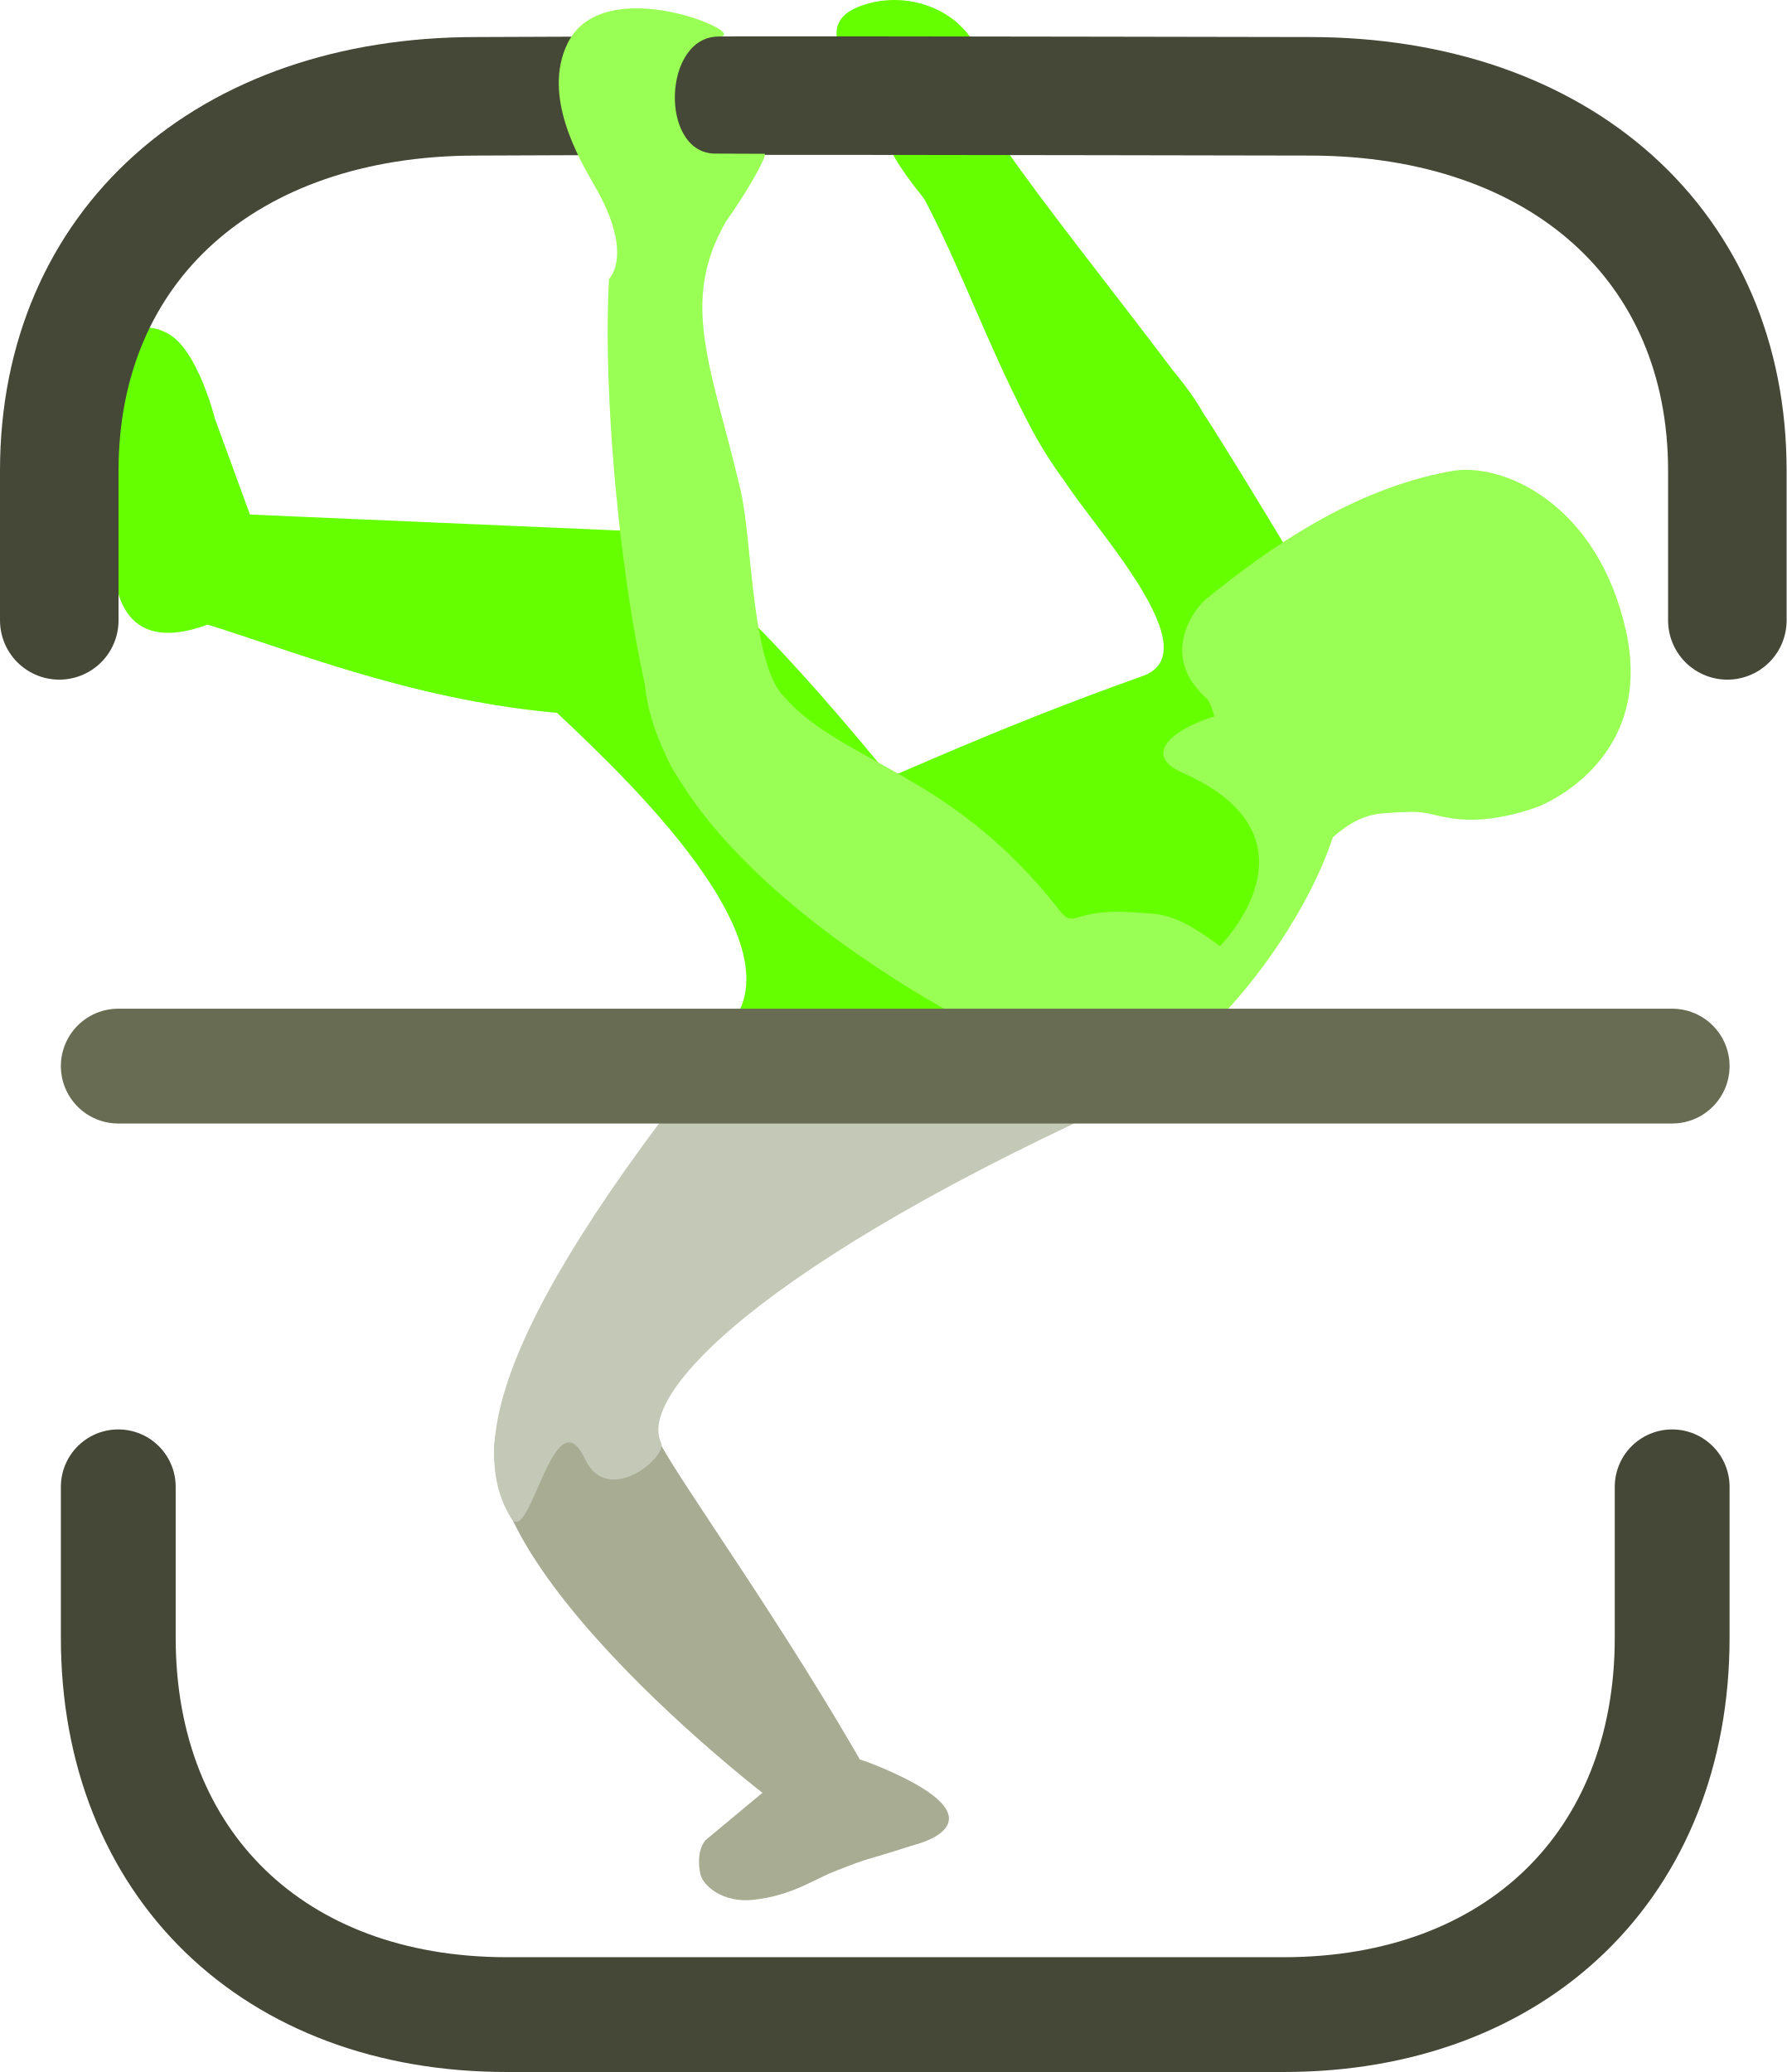
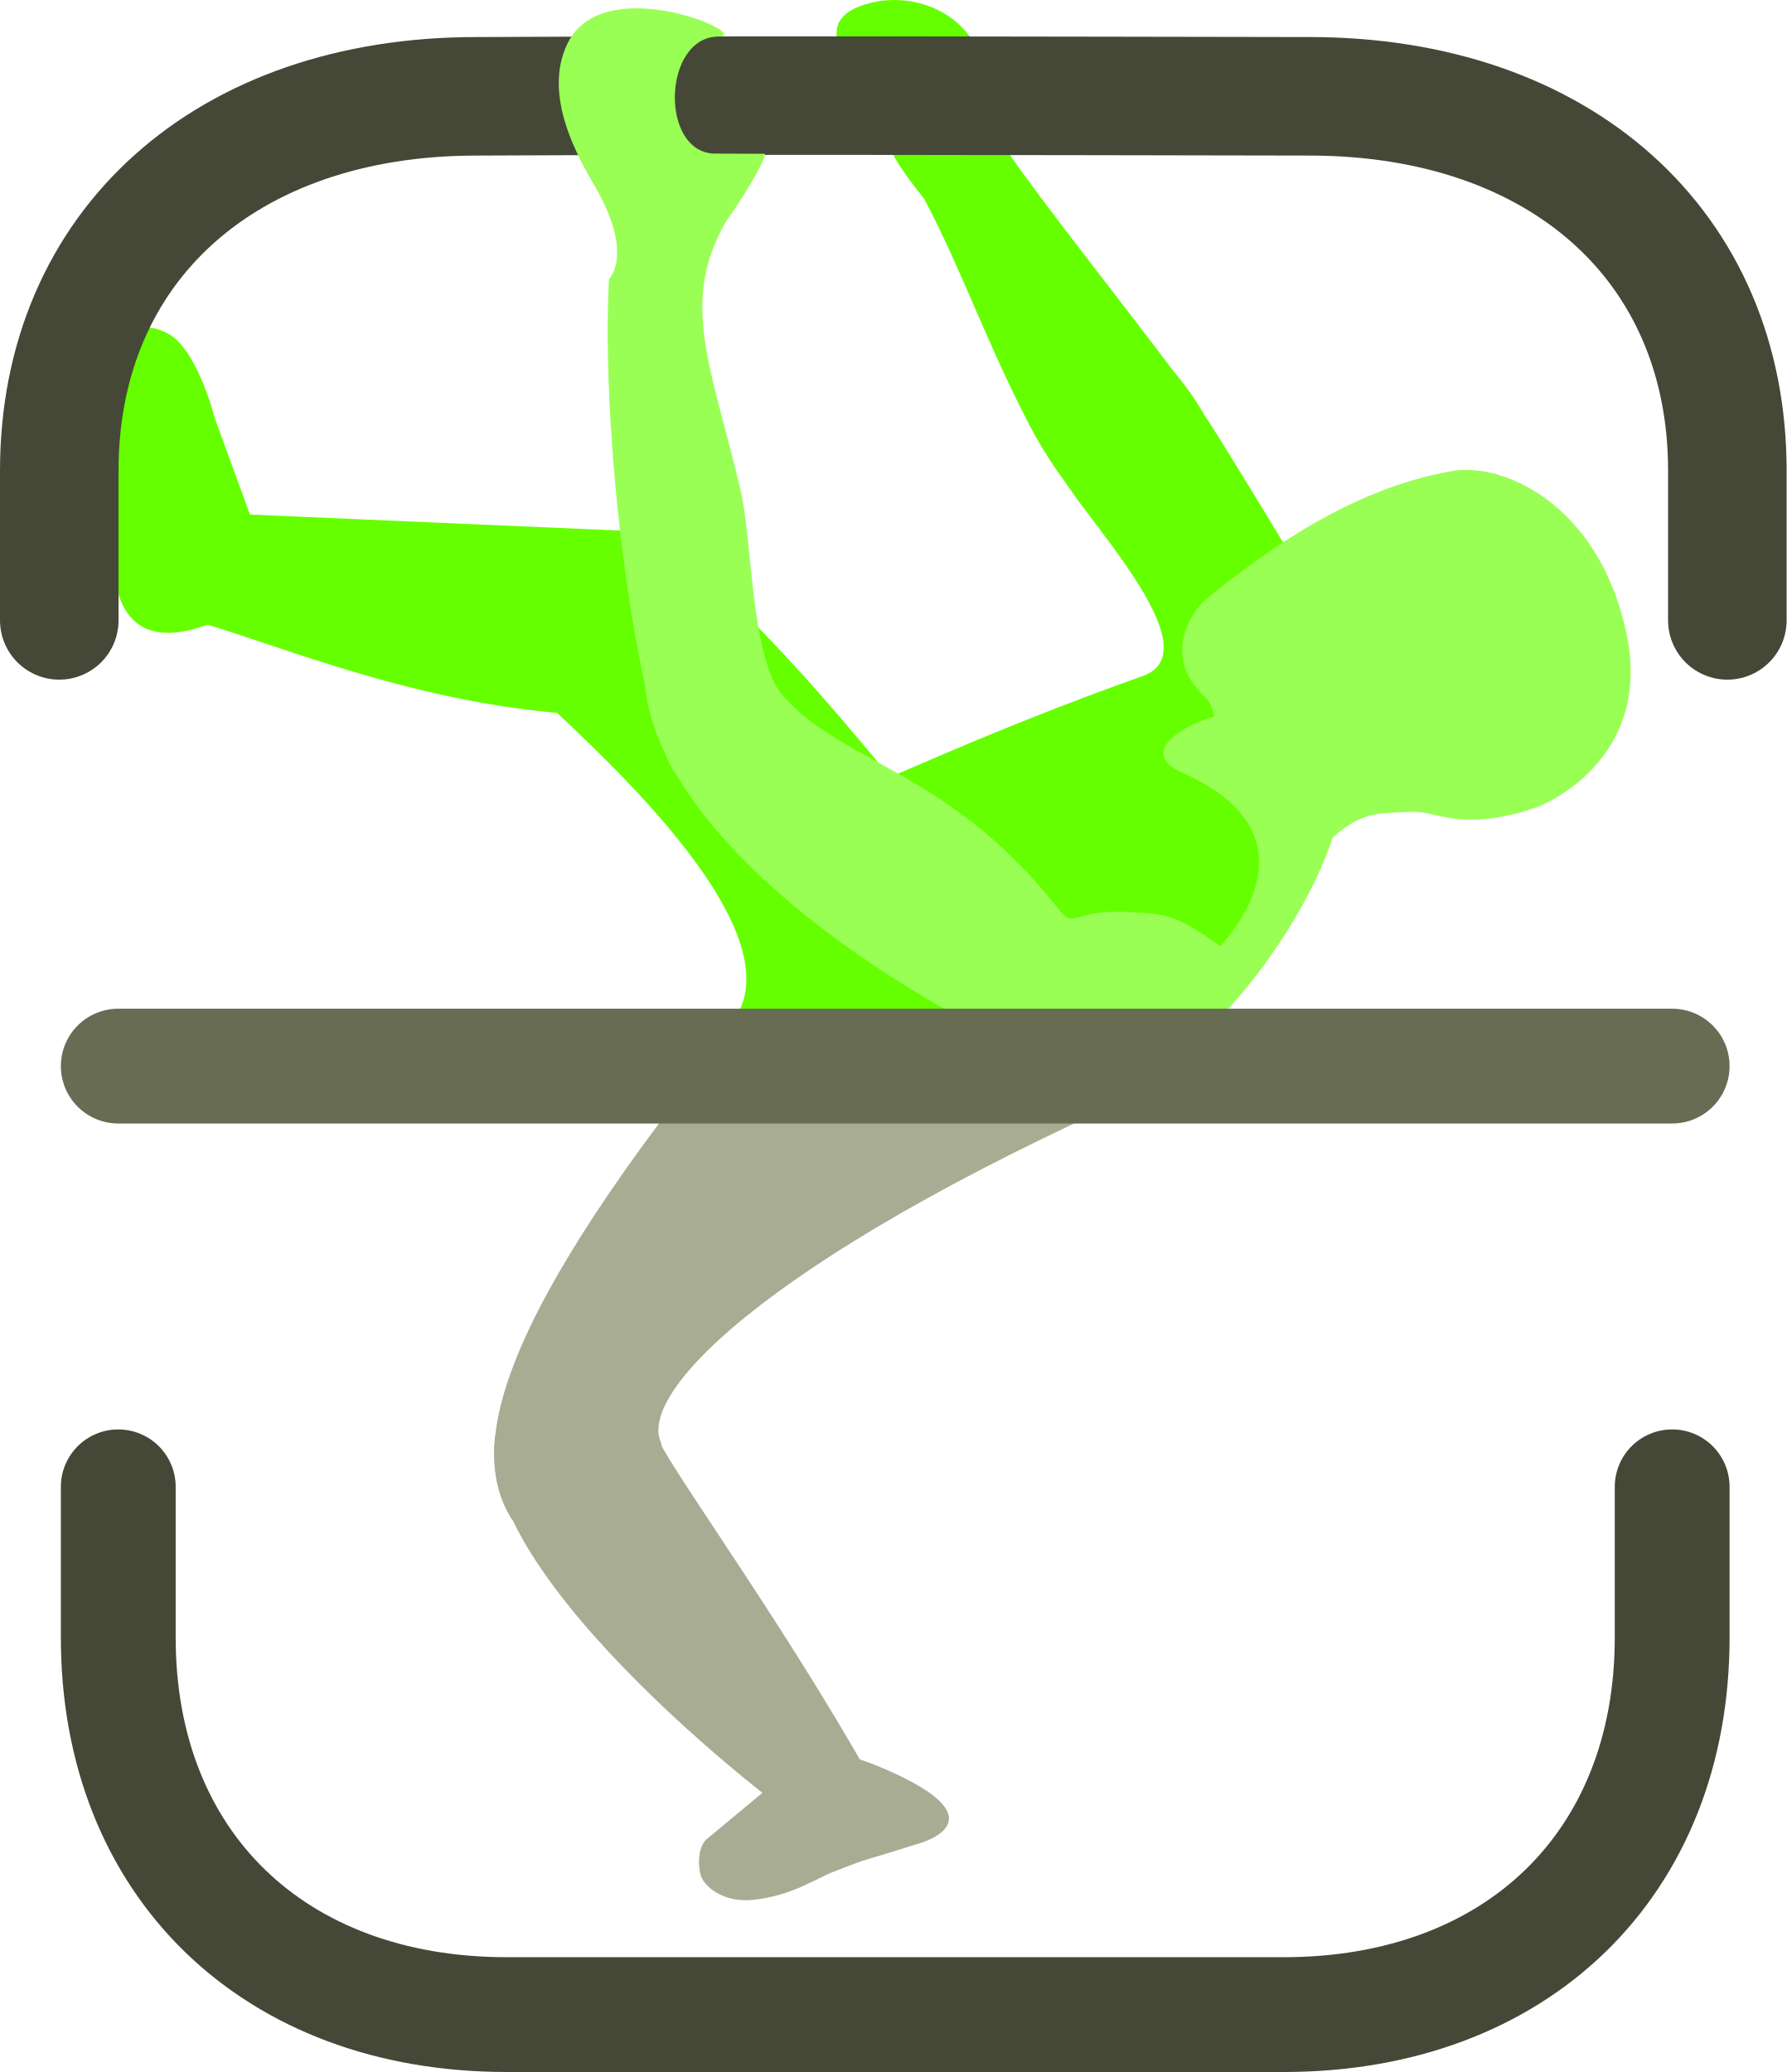
<svg xmlns="http://www.w3.org/2000/svg" width="209.597mm" height="243.093mm" viewBox="0 0 209.597 243.093" version="1.1" id="svg1" xml:space="preserve">
  <defs id="defs1" />
  <path d="m 94.563,206.082 c 0,0 1.742,-2.018 10.408,1.987 12.77,5.902 2.343,8.362 2.343,8.362 -6.823,2.184 -4.833,1.321 -9.5,3.16 -2.348,0.925 -4.859,2.769 -9.329,3.29 -3.737,0.436 -6.047,-1.685 -6.326,-3.037 -0.508,-2.458 0.373,-3.755 0.676,-4.008 z" id="path26-8-9-3-9-3-7-4-0-7-2-0" style="fill:#a7ac93;fill-opacity:1;stroke-width:0.488" />
  <path d="m 60.3,163.843 c 3.447,-3.959 9.858,-0.125 9.858,-0.125 3.112,5.154 7.103,5.268 7.103,5.268 2.195,4.463 14.819,21.777 24.913,39.726 1.966,3.495 -4.83,7.33 -7.787,5.318 -8.268,-5.626 -46.062,-36.434 -34.087,-50.187 z" id="path26-8-9-3-9-3-7-4-0-7-2" style="fill:#a7ac93;fill-opacity:1;stroke-width:0.488" />
-   <path d="m 87.843,118.413 c 0,0 6.734,-9.581 23.847,-6.205 21.199,4.182 31.167,12.079 26.991,13.883 -47.539,20.538 -63.996,37.136 -61.13,43.169 0.798,1.679 -6.29,7.578 -8.914,1.93 -3.639,-7.832 -6.504,10.563 -8.718,6.866 -4.697,-7.841 -2.855,-22.221 27.924,-59.643 z" id="path26-8-9-3-9-3-7-4-0-7" style="fill:#c4c8b7;fill-opacity:1;stroke-width:0.812" />
+   <path d="m 87.843,118.413 c 0,0 6.734,-9.581 23.847,-6.205 21.199,4.182 31.167,12.079 26.991,13.883 -47.539,20.538 -63.996,37.136 -61.13,43.169 0.798,1.679 -6.29,7.578 -8.914,1.93 -3.639,-7.832 -6.504,10.563 -8.718,6.866 -4.697,-7.841 -2.855,-22.221 27.924,-59.643 z" id="path26-8-9-3-9-3-7-4-0-7" style="fill:#a7ac93;fill-opacity:1;stroke-width:0.812" />
  <g id="g12" style="fill:#66ff00">
    <path d="m 13.414,48.034 c 0,0 -0.723,-12.644 6.296,-8.895 3.472,1.854 5.493,9.948 5.493,9.948 l 3.756,10.284 c 0.273,0.748 4.885,11.674 -6.537,14.511 -12.064,2.996 -8.713,-13.438 -8.78,-14.239 -0.721,-8.706 0.072,-2.94 -0.228,-11.608 z" id="path26-8-9-3-9-3-7-8-4-4-3" style="fill:#66ff00;fill-opacity:1;stroke-width:0.515" />
    <path d="m 23.755,73.101 c 0,0 -3.692,-0.516 -2.631,-5.705 2.227,-10.885 8.057,-7.034 8.057,-7.034 l 46.062,1.993 c 0.802,0.035 4.43,-0.6 4.146,11.069 C 79.122,84.41 65.678,83.667 64.871,83.591 47.773,81.974 33.66,76.09 23.755,73.101 Z" id="path26-8-9-3-9-3-7-8-4-4" style="fill:#66ff00;fill-opacity:1;stroke-width:0.515" />
    <path d="m 108.43,23.345 c -6.746,-8.451 -2.738,-6.209 -8.384,-14.73 -2.445,-3.834 -3.17,-6.776 1.7,-8.171 4.758,-1.363 10.056,0.494 12.444,4.48 2.673,4.463 4.514,10.96 3.763,12.521 4.627,6.69 12.797,16.907 19.662,26.031 0.478,0.636 12.876,14.509 0.696,19.685 -8.9,3.782 -16.996,-12.227 -17.753,-13.695 -4.994,-9.691 -7.778,-17.892 -12.128,-26.122 z" id="path26-8-9-3-9-3-7-8-4" style="fill:#66ff00;fill-opacity:1;stroke-width:0.515" />
    <path d="m 124.161,55.105 c -0.709,-1.748 9.514,3.038 11.783,1.309 2.806,-2.138 3.097,-11.296 5.865,-6.957 2.875,4.507 12.273,19.865 13.719,22.828 8.019,16.437 -4.981,30.163 -4.981,30.163 -8.716,16.019 -7.207,22.819 -20.782,26.083 -1.087,0.261 -6.916,4.798 -17.804,-1.478 -10.729,-6.184 -1.318,-19.916 -2.019,-20.381 -7.695,-5.101 -14.801,-5.842 -10.604,-13.451 4.454,-1.514 16.01,-7.248 34.725,-13.912 8.633,-3.074 -8.11,-19.785 -9.903,-24.205 z" id="path26-8-9-3-9-3-7-9" style="fill:#66ff00;stroke-width:0.621" />
    <path d="m 84.857,121.028 c 0.31,-1.012 16.445,18.74 27.071,-4.341 0.628,-1.364 -13.436,-9.378 -13.436,-9.378 0,0 10.681,3.906 10.638,-2.144 -0.003,-0.468 4.815,-2.156 -2.134,-10.825 -9.696,-12.095 -28.161,-33.838 -34.621,-31.917 -16.709,4.967 -15.697,12.792 -8.235,20.055 5.528,5.381 31.819,28.46 20.718,38.551 z" id="path26-8-9-3-9-3-7-4-9-3" style="fill:#66ff00;stroke-width:0.634" />
  </g>
  <g id="layer1" transform="translate(0.1753152,-9.384628)">
    <path d="m 13.7,183.822 v 17.692 c 0,26.538 18.23,44.229 45.574,44.229 h 91.148 c 27.344,0 45.574,-17.692 45.574,-44.229 V 183.822" stroke="#292d32" stroke-width="13.469" stroke-miterlimit="10" stroke-linecap="round" stroke-linejoin="round" id="path2" style="fill:none;fill-opacity:1;stroke:#454837;stroke-opacity:1" />
    <path d="M 6.778,82.169 V 64.602 c 0,-26.351 19.569,-43.918 48.923,-43.918 32.615,-0.157 65.23,-0.049 97.846,0 29.354,0.044 48.923,17.567 48.923,43.918 v 17.567" stroke="#292d32" stroke-width="13.906" stroke-miterlimit="10" stroke-linecap="round" stroke-linejoin="round" id="path1" style="fill:none;fill-opacity:1;stroke:#454837;stroke-opacity:1" />
    <g id="g11" transform="translate(-0.1753152,9.384628)" style="fill:#99ff55">
      <path d="m 76.597,72.231 c 3.124,-9.794 5.971,-4.141 14.586,8.553 6.733,8.779 19.903,9.085 33.059,25.957 1.881,2.413 1.459,-0.23 8.76,0.299 3.212,0.232 4.691,-0.076 10.109,3.965 0,0 12.843,-12.746 -4.415,-20.355 -10.09,-4.449 17.413,-13.216 18.936,-2.887 2.443,16.563 -21.88,41.177 -17.458,31.879 0.999,-2.102 -2.49,3.981 -9.224,4.129 -9.635,0.212 -7.102,1.031 -8.358,0.499 C 104.357,116.534 69.039,93.884 76.597,72.231 Z" id="path26-8-9-3-9-3-7" style="fill:#99ff55;fill-opacity:1;stroke-width:0.724" />
      <path d="m 71.445,32.73 c 0,0 2.988,-2.81 -1.605,-10.787 -1.902,-3.304 -6.262,-10.671 -3.265,-16.836 4.26,-8.764 22.059,-0.857 17.687,-0.819 -6.49,0.056 -6.905,13.473 -0.508,13.733 0.326,0.013 5.702,0.013 5.932,0.023 0.415,0.018 -1.686,3.969 -4.5,7.92 -5.546,9.562 -1.661,17.222 1.682,31.48 1.475,6.292 1.172,20.861 5.455,24.716 2.597,2.337 -7.935,-1.389 -10.521,-1.109 -7.205,0.779 3.098,6.871 0.243,10.255 -5.524,6.547 -11.832,-36.338 -10.601,-58.574 z" id="path26-8-9-3-9-3-7-8" style="fill:#99ff55;stroke-width:0.603" />
      <path d="m 180.48,94.625 c 0,0 13.595,-5.123 10.314,-20.402 -3.28,-15.279 -14.763,-20.171 -20.746,-18.909 -11.409,2.097 -21.171,8.972 -28.589,14.999 -0.926,0.726 -5.763,6.323 0.031,11.575 1.91,1.517 2.555,18.106 10.556,18.845 2.973,0.271 4.825,-4.913 10.25,-5.317 5.425,-0.404 4.524,0.017 7.876,0.57 3.354,0.548 7.092,-0.179 10.307,-1.361 z" class="si-glyph-fill" id="path1-0" style="fill:#99ff55;fill-opacity:1;fill-rule:evenodd;stroke:none;stroke-width:3.557" />
    </g>
  </g>
  <path d="M 13.875,125.078 H 196.172" stroke="#292d32" stroke-width="13.469" stroke-miterlimit="10" stroke-linecap="round" stroke-linejoin="round" id="path3" style="fill:#7fff2a;fill-opacity:1;stroke:#676c53;stroke-opacity:1" />
</svg>
